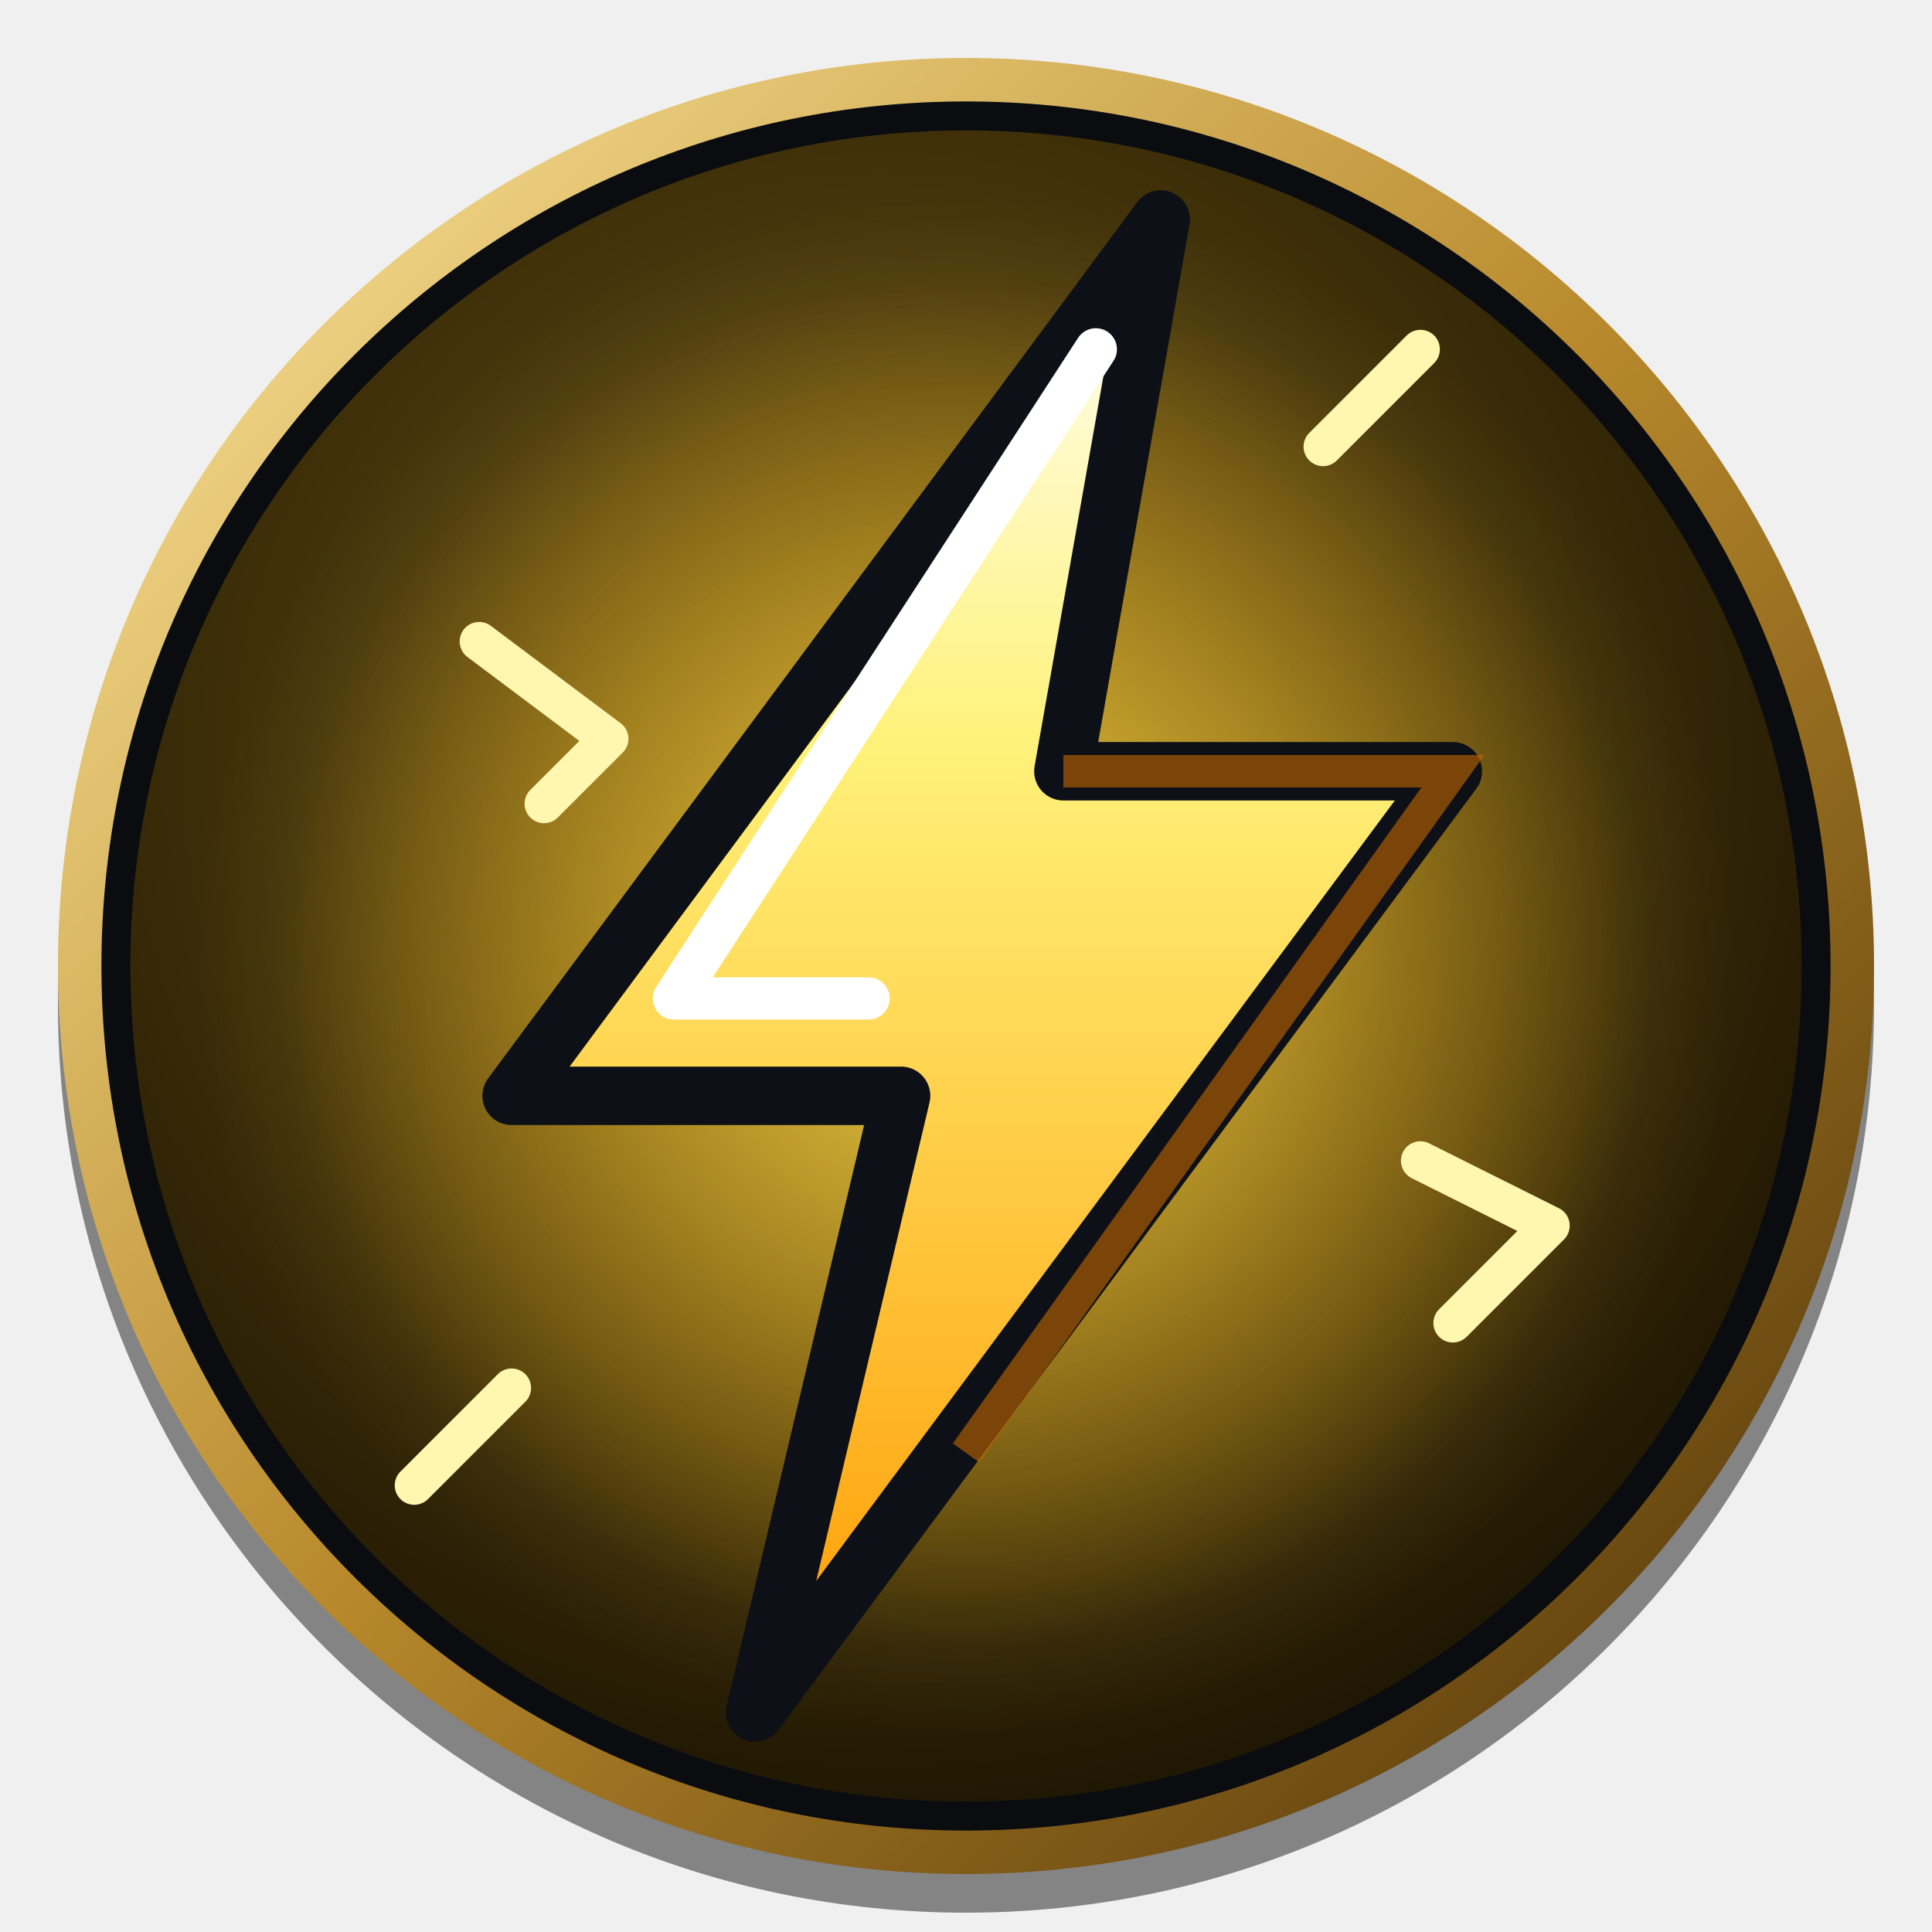
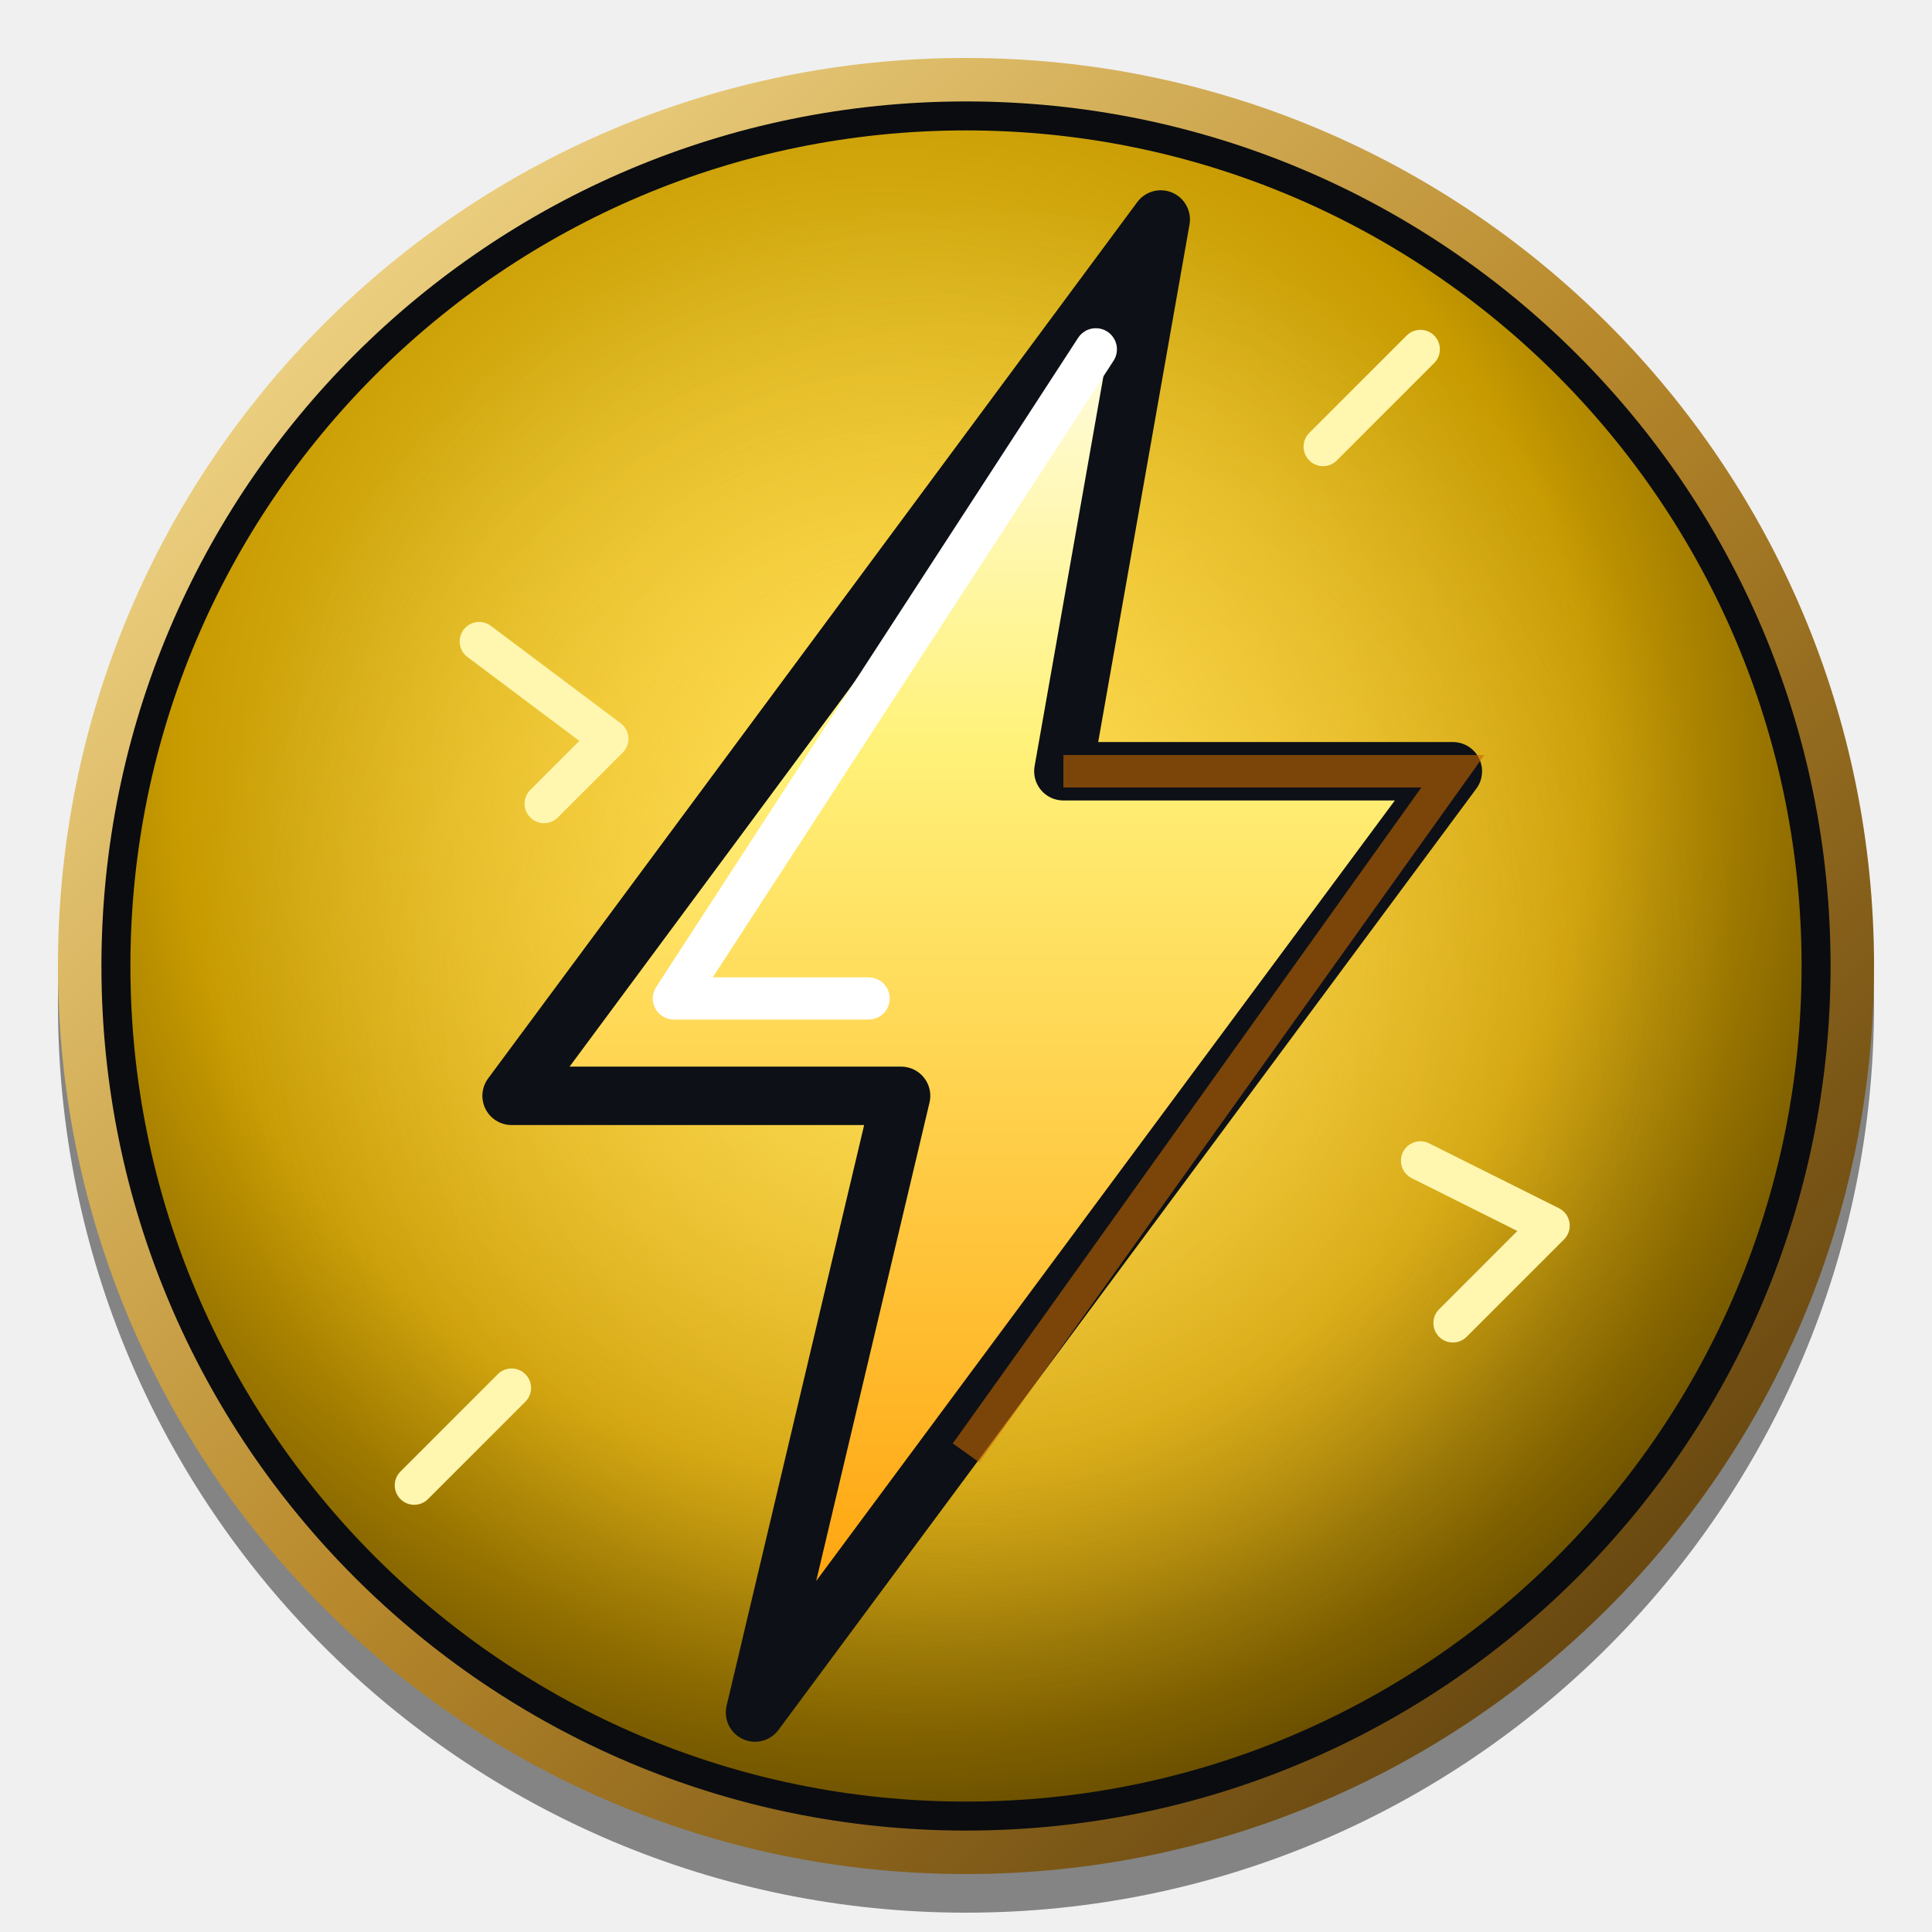
<svg xmlns="http://www.w3.org/2000/svg" viewBox="0 0 100 100">
  <defs>
    <radialGradient id="disc" cx="45%" cy="38%" r="70%">
-       <stop offset="0" stop-color="#6a5418" />
-       <stop offset=".6" stop-color="#3a2c08" />
-       <stop offset="1" stop-color="#171002" />
+       <stop offset="0" stop-color="#ffe24a" />
+       <stop offset=".6" stop-color="#c79a00" />
+       <stop offset="1" stop-color="#4a3500" />
    </radialGradient>
    <linearGradient id="ring" x1="0" y1="0" x2="1" y2="1">
      <stop offset="0" stop-color="#ffeaa0" />
      <stop offset=".5" stop-color="#b8892c" />
      <stop offset="1" stop-color="#4a2f06" />
    </linearGradient>
    <radialGradient id="halo" cx="50%" cy="50%" r="50%">
-       <stop offset="0" stop-color="#ffd84a" stop-opacity=".45" />
-       <stop offset="1" stop-color="#ffd84a" stop-opacity="0" />
+       <stop offset="0" stop-color="#fff3a8" stop-opacity=".45" />
+       <stop offset="1" stop-color="#fff3a8" stop-opacity="0" />
    </radialGradient>
  </defs>
  <circle cx="50" cy="52" r="47" fill="#000" fill-opacity=".45" />
  <circle cx="50" cy="50" r="47" fill="url(#ring)" />
  <circle cx="50" cy="50" r="44" fill="url(#disc)" stroke="#0a0c10" stroke-width="1.5" />
  <circle cx="50" cy="50" r="40" fill="url(#halo)" />
  <g transform="translate(50 50) scale(.84) translate(-50 -50)">
    <defs>
      <linearGradient id="bolt" x1="0" y1="0" x2="0" y2="1">
        <stop offset="0" stop-color="#ffffff" />
        <stop offset=".35" stop-color="#fff27a" />
        <stop offset="1" stop-color="#ff9a00" />
      </linearGradient>
      <radialGradient id="aura">
        <stop offset="0" stop-color="#ffe45a" stop-opacity=".75" />
        <stop offset="1" stop-color="#ffb000" stop-opacity="0" />
      </radialGradient>
    </defs>
    <circle cx="50" cy="50" r="42" fill="url(#aura)" />
    <path d="M20 30 L28 36 L24 40 M78 62 L86 66 L80 72 M72 18 L78 12 M22 76 L16 82" stroke="#fff6b0" stroke-width="2.4" fill="none" stroke-linecap="round" stroke-linejoin="round" />
    <path d="M62 4 L22 58 L46 58 L37 96 L80 38 L56 38 Z" fill="url(#bolt)" stroke="#0d1016" stroke-width="3.6" stroke-linejoin="round" />
    <path d="M58 12 L32 52 L44 52" stroke="#ffffff" stroke-width="2.6" fill="none" stroke-linejoin="round" stroke-linecap="round" />
    <path d="M56 38 L80 38 L50 80" stroke="#c46800" stroke-opacity=".6" stroke-width="2" fill="none" />
  </g>
</svg>
